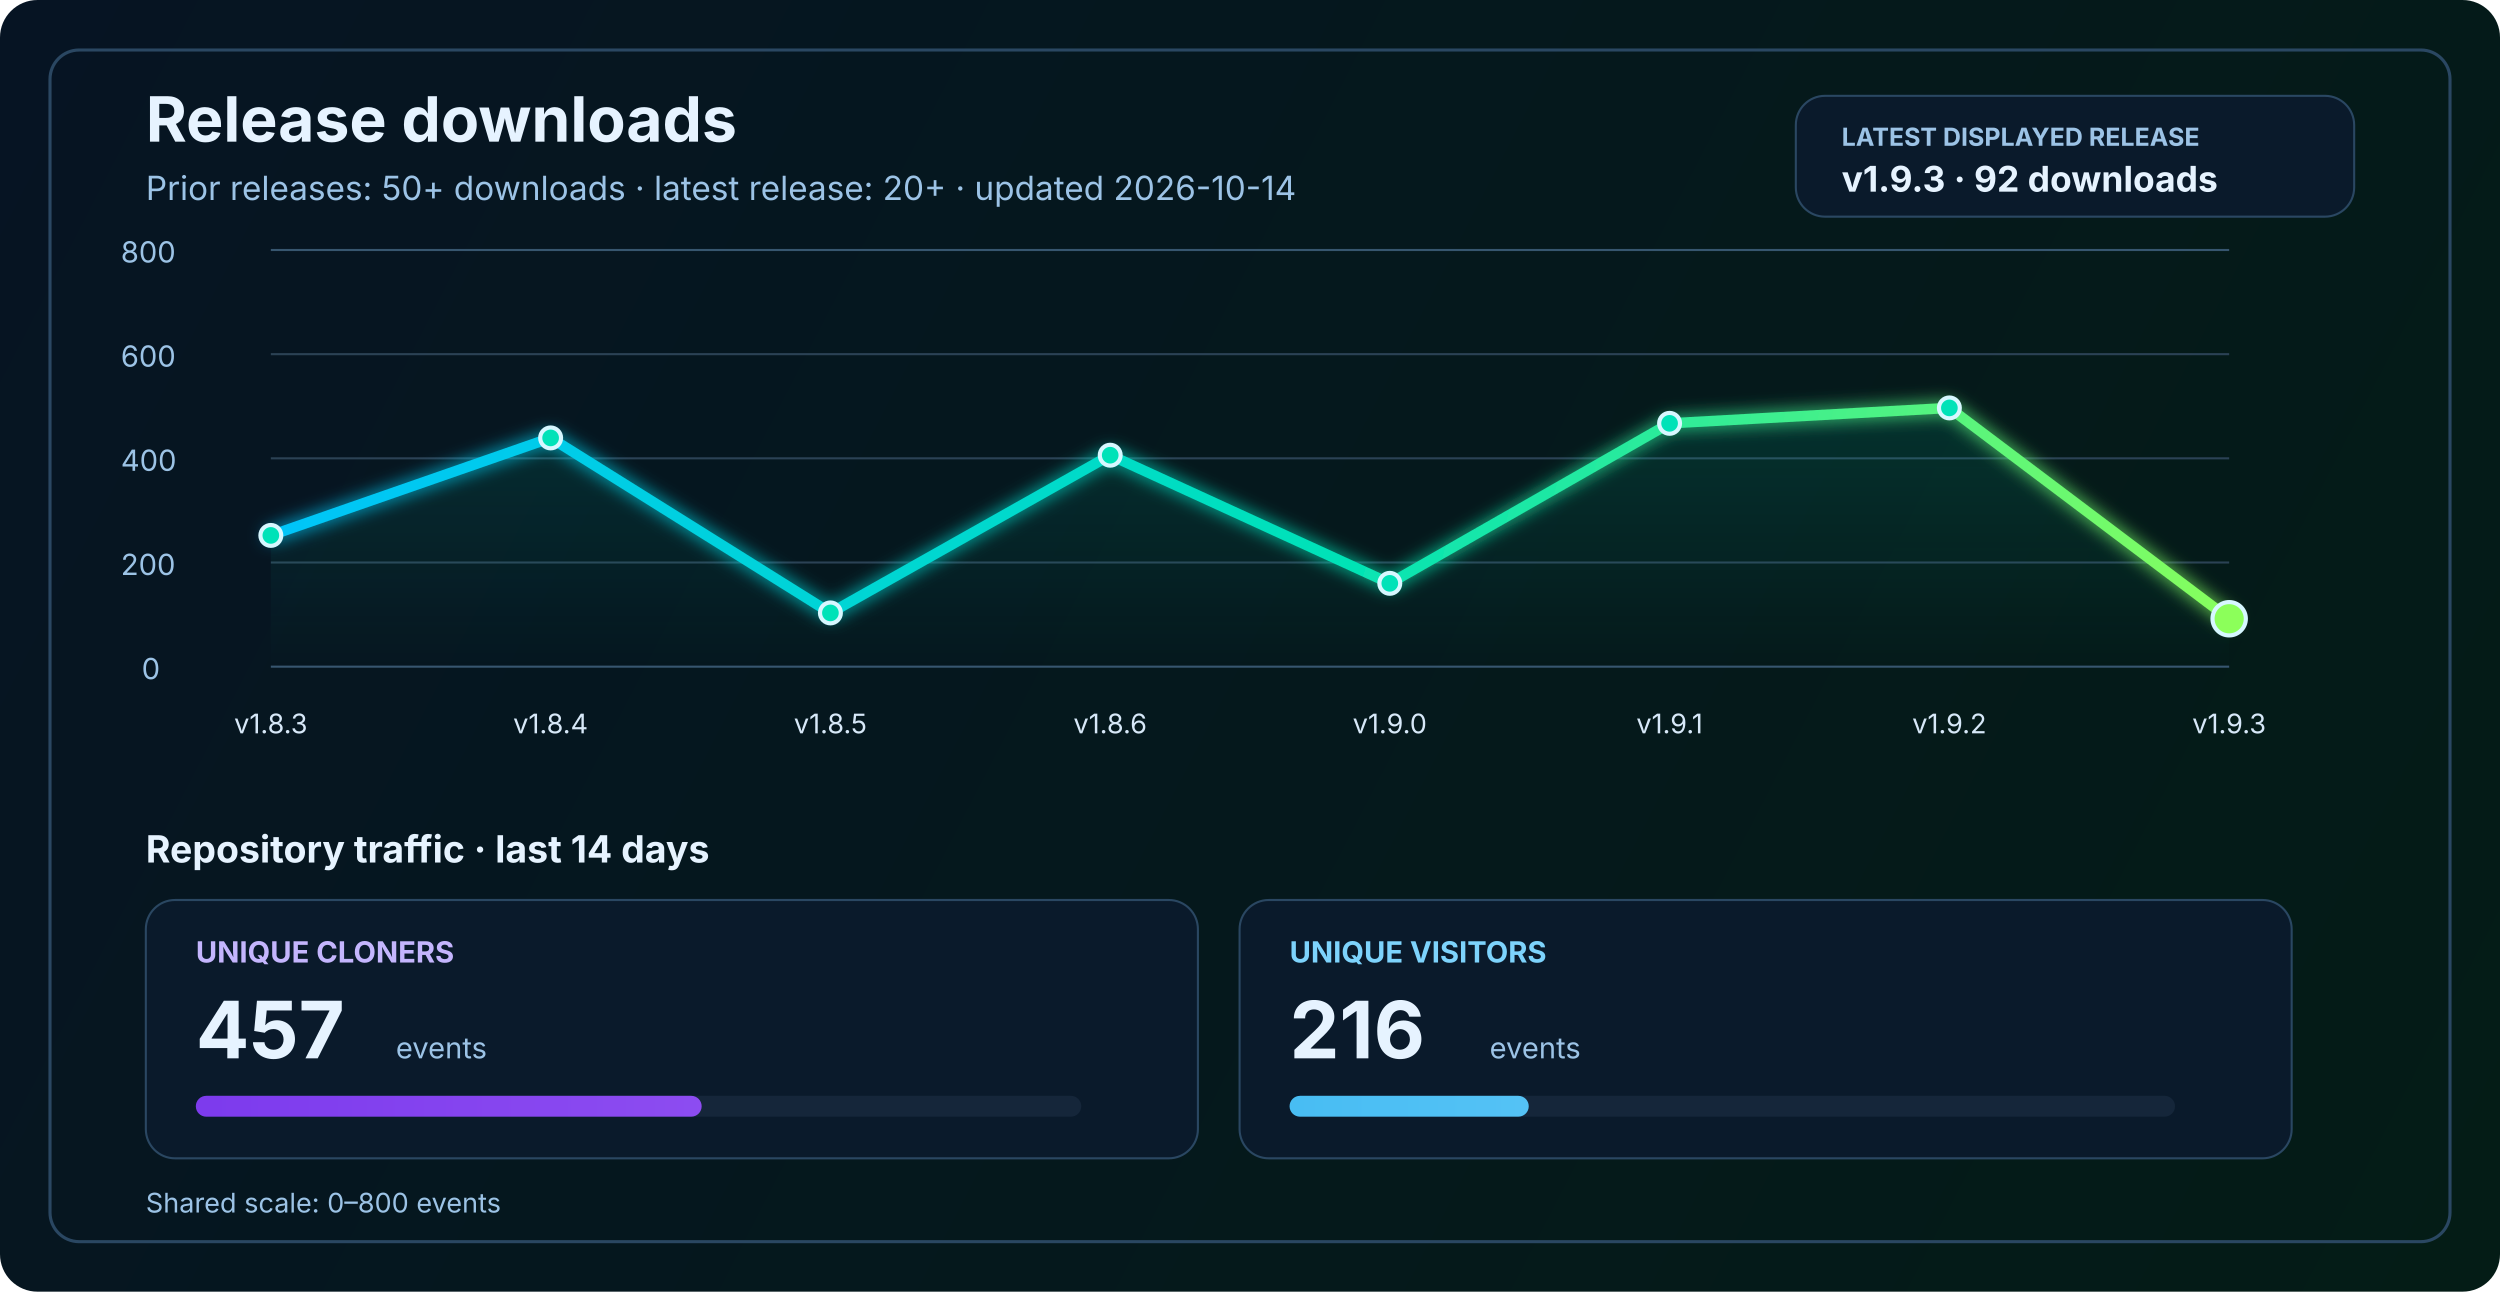
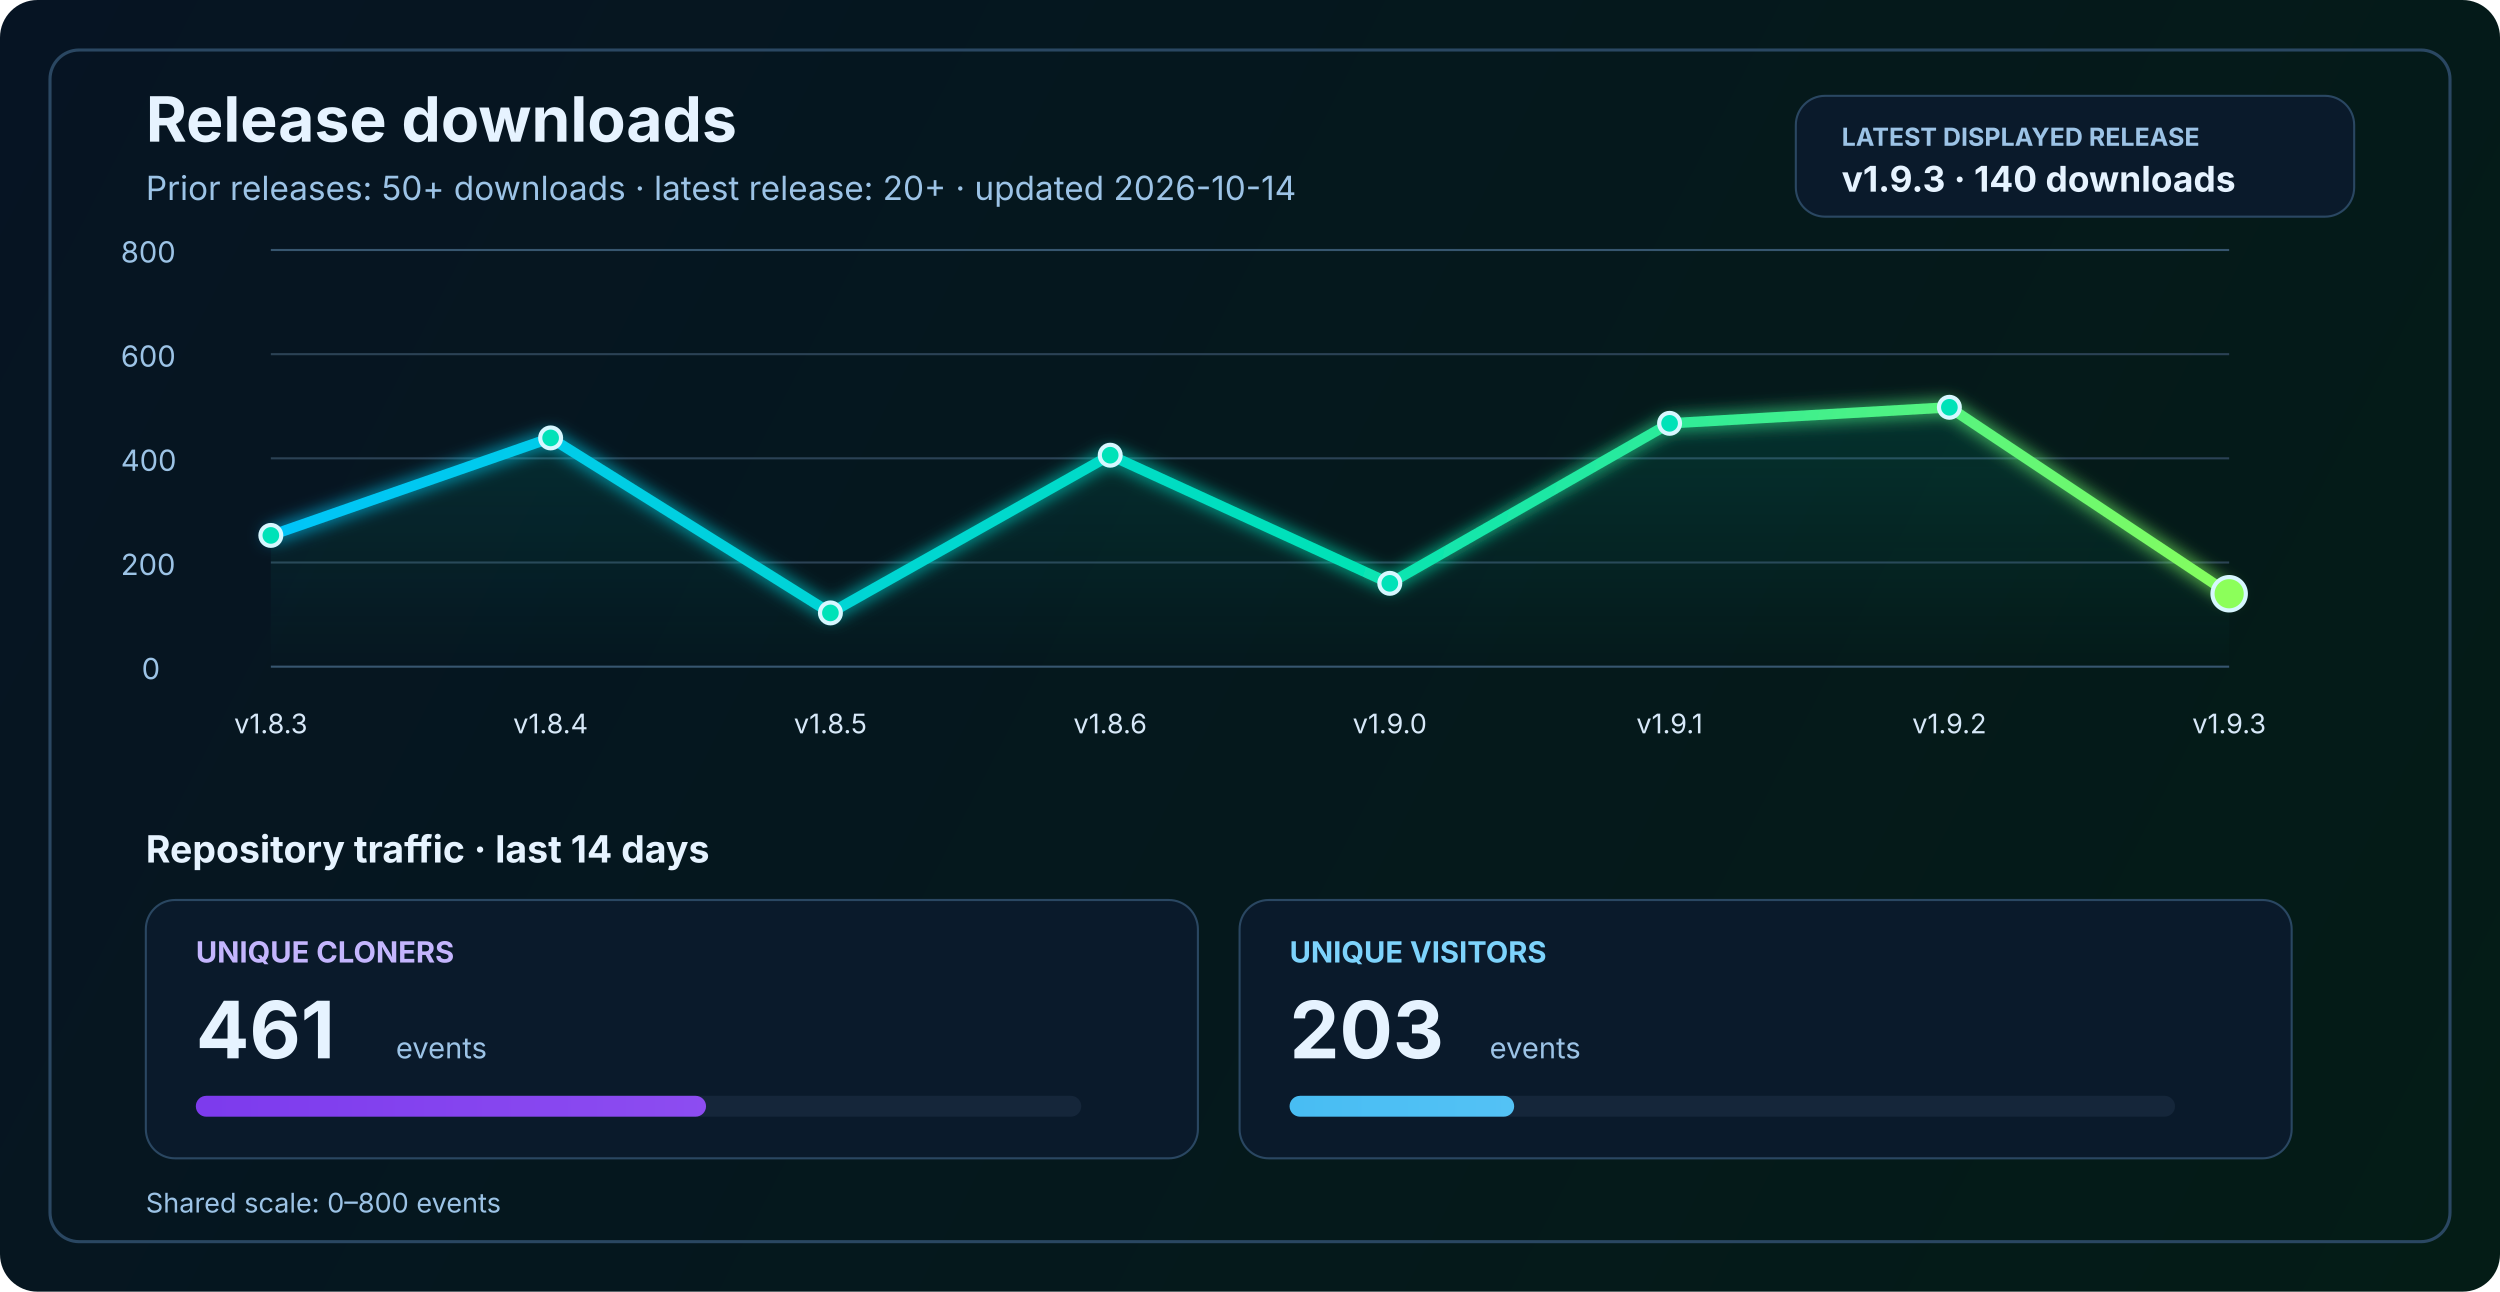
<svg xmlns="http://www.w3.org/2000/svg" width="1200" height="620" viewBox="0 0 1200 620" fill="none" role="img" aria-labelledby="title desc">
  <defs>
    <linearGradient id="bg" x1="0" y1="0" x2="1200" y2="620" gradientUnits="userSpaceOnUse">
      <stop stop-color="#061423" />
      <stop offset="1" stop-color="#041C16" />
    </linearGradient>
    <linearGradient id="line" x1="130" y1="86" x2="1070" y2="340" gradientUnits="userSpaceOnUse">
      <stop stop-color="#00C2FF" />
      <stop offset="0.55" stop-color="#00E2B8" />
      <stop offset="1" stop-color="#8CFF5A" />
    </linearGradient>
    <linearGradient id="area" x1="0" y1="120" x2="0" y2="320" gradientUnits="userSpaceOnUse">
      <stop stop-color="#00E2B8" stop-opacity="0.20" />
      <stop offset="1" stop-color="#00E2B8" stop-opacity="0" />
    </linearGradient>
    <linearGradient id="cloneFill" x1="86" y1="450" x2="1110" y2="450" gradientUnits="userSpaceOnUse">
      <stop stop-color="#7C3AED" />
      <stop offset="1" stop-color="#C084FC" />
    </linearGradient>
    <linearGradient id="viewFill" x1="86" y1="482" x2="1110" y2="482" gradientUnits="userSpaceOnUse">
      <stop stop-color="#0EA5E9" />
      <stop offset="1" stop-color="#7DD3FC" />
    </linearGradient>
    <filter id="glow" x="-50%" y="-50%" width="200%" height="200%">
      <feGaussianBlur stdDeviation="4" result="blur" />
      <feMerge>
        <feMergeNode in="blur" />
        <feMergeNode in="SourceGraphic" />
      </feMerge>
    </filter>
  </defs>
  <rect width="1200" height="620" rx="18" fill="url(#bg)" />
  <rect x="24" y="24" width="1152" height="572" rx="14" stroke="#2A4762" stroke-width="1.5" />
  <text x="70" y="68" fill="#E6F3FF" font-size="30" font-family="SF Pro Display, -apple-system, BlinkMacSystemFont, Segoe UI, sans-serif" font-weight="700">Release downloads</text>
  <text x="70" y="96" fill="#9CC3E6" font-size="16" font-family="SF Pro Text, -apple-system, BlinkMacSystemFont, Segoe UI, sans-serif">Prior releases: 50+ downloads · latest release: 20+ · updated 2026-10-14</text>
  <rect x="862" y="46" width="268" height="58" rx="14" fill="#0A1A2B" stroke="#2A4762" stroke-width="1" />
  <text x="884" y="70" fill="#9CC3E6" font-size="12" font-family="SF Pro Text, -apple-system, BlinkMacSystemFont, Segoe UI, sans-serif" font-weight="700">LATEST DISPLAYED RELEASE</text>
-   <text x="884" y="92" fill="#E6F3FF" font-size="17" font-family="SF Pro Text, -apple-system, BlinkMacSystemFont, Segoe UI, sans-serif" font-weight="700">v1.9.3 · 92 downloads</text>
+   <text x="884" y="92" fill="#E6F3FF" font-size="17" font-family="SF Pro Text, -apple-system, BlinkMacSystemFont, Segoe UI, sans-serif" font-weight="700">v1.9.3 · 140 downloads</text>
  <line x1="130" y1="320.0" x2="1070" y2="320.0" stroke="#37566F" stroke-width="1" />
  <line x1="130" y1="270.0" x2="1070" y2="270.0" stroke="#2B4255" stroke-width="1" />
  <line x1="130" y1="220.0" x2="1070" y2="220.0" stroke="#2B4255" stroke-width="1" />
  <line x1="130" y1="170.0" x2="1070" y2="170.0" stroke="#2B4255" stroke-width="1" />
  <line x1="130" y1="120.0" x2="1070" y2="120.0" stroke="#37566F" stroke-width="1" />
  <text x="68" y="326.0" fill="#9CC3E6" font-size="14" font-family="SF Pro Text, -apple-system, BlinkMacSystemFont, Segoe UI, sans-serif">0</text>
  <text x="58" y="276.0" fill="#9CC3E6" font-size="14" font-family="SF Pro Text, -apple-system, BlinkMacSystemFont, Segoe UI, sans-serif">200</text>
  <text x="58" y="226.0" fill="#9CC3E6" font-size="14" font-family="SF Pro Text, -apple-system, BlinkMacSystemFont, Segoe UI, sans-serif">400</text>
  <text x="58" y="176.0" fill="#9CC3E6" font-size="14" font-family="SF Pro Text, -apple-system, BlinkMacSystemFont, Segoe UI, sans-serif">600</text>
  <text x="58" y="126.0" fill="#9CC3E6" font-size="14" font-family="SF Pro Text, -apple-system, BlinkMacSystemFont, Segoe UI, sans-serif">800</text>
-   <path d="M 130.0 257.0 L 264.3 210.2 L 398.6 294.2 L 532.9 218.5 L 667.1 280.0 L 801.4 203.2 L 935.7 195.8 L 1070.0 297.0 L 1070 320 L 130 320 Z" fill="url(#area)" />
-   <polyline points="130.0,257.0 264.3,210.2 398.6,294.2 532.9,218.5 667.1,280.0 801.4,203.2 935.7,195.8 1070.0,297.0" fill="none" stroke="url(#line)" stroke-width="5" stroke-linecap="round" stroke-linejoin="round" filter="url(#glow)" />
+   <path d="M 130.0 257.0 L 264.3 210.2 L 398.6 294.2 L 532.9 218.5 L 667.1 280.0 L 801.4 203.2 L 935.7 195.5 L 1070.0 285.0 L 1070 320 L 130 320 Z" fill="url(#area)" />
+   <polyline points="130.0,257.0 264.3,210.2 398.6,294.2 532.9,218.5 667.1,280.0 801.4,203.2 935.7,195.5 1070.0,285.0" fill="none" stroke="url(#line)" stroke-width="5" stroke-linecap="round" stroke-linejoin="round" filter="url(#glow)" />
  <circle cx="130.0" cy="257.0" r="5" fill="#00E2B8" stroke="#D7F7FF" stroke-width="2" />
  <circle cx="264.3" cy="210.2" r="5" fill="#00E2B8" stroke="#D7F7FF" stroke-width="2" />
  <circle cx="398.6" cy="294.2" r="5" fill="#00E2B8" stroke="#D7F7FF" stroke-width="2" />
  <circle cx="532.9" cy="218.5" r="5" fill="#00E2B8" stroke="#D7F7FF" stroke-width="2" />
  <circle cx="667.1" cy="280.0" r="5" fill="#00E2B8" stroke="#D7F7FF" stroke-width="2" />
  <circle cx="801.4" cy="203.2" r="5" fill="#00E2B8" stroke="#D7F7FF" stroke-width="2" />
-   <circle cx="935.7" cy="195.8" r="5" fill="#00E2B8" stroke="#D7F7FF" stroke-width="2" />
-   <circle cx="1070.0" cy="297.0" r="8" fill="#8CFF5A" stroke="#D7F7FF" stroke-width="2" />
+   <circle cx="935.7" cy="195.5" r="5" fill="#00E2B8" stroke="#D7F7FF" stroke-width="2" />
+   <circle cx="1070.0" cy="285.0" r="8" fill="#8CFF5A" stroke="#D7F7FF" stroke-width="2" />
  <text x="130.0" y="352" text-anchor="middle" fill="#D7E8F8" font-size="13" font-family="SF Pro Text, -apple-system, BlinkMacSystemFont, Segoe UI, sans-serif">v1.8.3</text>
  <text x="264.3" y="352" text-anchor="middle" fill="#D7E8F8" font-size="13" font-family="SF Pro Text, -apple-system, BlinkMacSystemFont, Segoe UI, sans-serif">v1.8.4</text>
  <text x="398.6" y="352" text-anchor="middle" fill="#D7E8F8" font-size="13" font-family="SF Pro Text, -apple-system, BlinkMacSystemFont, Segoe UI, sans-serif">v1.8.5</text>
  <text x="532.9" y="352" text-anchor="middle" fill="#D7E8F8" font-size="13" font-family="SF Pro Text, -apple-system, BlinkMacSystemFont, Segoe UI, sans-serif">v1.8.6</text>
  <text x="667.1" y="352" text-anchor="middle" fill="#D7E8F8" font-size="13" font-family="SF Pro Text, -apple-system, BlinkMacSystemFont, Segoe UI, sans-serif">v1.9.0</text>
  <text x="801.4" y="352" text-anchor="middle" fill="#D7E8F8" font-size="13" font-family="SF Pro Text, -apple-system, BlinkMacSystemFont, Segoe UI, sans-serif">v1.9.1</text>
  <text x="935.7" y="352" text-anchor="middle" fill="#D7E8F8" font-size="13" font-family="SF Pro Text, -apple-system, BlinkMacSystemFont, Segoe UI, sans-serif">v1.9.2</text>
  <text x="1070.0" y="352" text-anchor="middle" fill="#D7E8F8" font-size="13" font-family="SF Pro Text, -apple-system, BlinkMacSystemFont, Segoe UI, sans-serif">v1.9.3</text>
  <text x="70" y="414" fill="#E6F3FF" font-size="18" font-family="SF Pro Text, -apple-system, BlinkMacSystemFont, Segoe UI, sans-serif" font-weight="700">Repository traffic · last 14 days</text>
  <rect x="70" y="432" width="505" height="124" rx="14" fill="#0A1A2B" stroke="#2A4762" stroke-width="1" />
  <text x="94" y="462" fill="#C4B5FD" font-size="14" font-family="SF Pro Text, -apple-system, BlinkMacSystemFont, Segoe UI, sans-serif" font-weight="700">UNIQUE CLONERS</text>
-   <text x="94" y="508" fill="#E6F3FF" font-size="38" font-family="SF Pro Display, -apple-system, BlinkMacSystemFont, Segoe UI, sans-serif" font-weight="700">457</text>
+   <text x="94" y="508" fill="#E6F3FF" font-size="38" font-family="SF Pro Display, -apple-system, BlinkMacSystemFont, Segoe UI, sans-serif" font-weight="700">461</text>
  <text x="190" y="508" fill="#9CC3E6" font-size="14" font-family="SF Pro Text, -apple-system, BlinkMacSystemFont, Segoe UI, sans-serif">events</text>
  <rect x="94" y="526" width="425" height="10" rx="5" fill="#15263A" />
-   <rect x="94" y="526" width="242.8" height="10" rx="5" fill="url(#cloneFill)" />
+   <rect x="94" y="526" width="244.9" height="10" rx="5" fill="url(#cloneFill)" />
  <rect x="595" y="432" width="505" height="124" rx="14" fill="#0A1A2B" stroke="#2A4762" stroke-width="1" />
  <text x="619" y="462" fill="#7DD3FC" font-size="14" font-family="SF Pro Text, -apple-system, BlinkMacSystemFont, Segoe UI, sans-serif" font-weight="700">UNIQUE VISITORS</text>
-   <text x="619" y="508" fill="#E6F3FF" font-size="38" font-family="SF Pro Display, -apple-system, BlinkMacSystemFont, Segoe UI, sans-serif" font-weight="700">216</text>
+   <text x="619" y="508" fill="#E6F3FF" font-size="38" font-family="SF Pro Display, -apple-system, BlinkMacSystemFont, Segoe UI, sans-serif" font-weight="700">203</text>
  <text x="715" y="508" fill="#9CC3E6" font-size="14" font-family="SF Pro Text, -apple-system, BlinkMacSystemFont, Segoe UI, sans-serif">events</text>
  <rect x="619" y="526" width="425" height="10" rx="5" fill="#15263A" />
-   <rect x="619" y="526" width="114.8" height="10" rx="5" fill="url(#viewFill)" />
+   <rect x="619" y="526" width="107.8" height="10" rx="5" fill="url(#viewFill)" />
  <text x="70" y="582" fill="#9CC3E6" font-size="13" font-family="SF Pro Text, -apple-system, BlinkMacSystemFont, Segoe UI, sans-serif">Shared scale: 0–800 events</text>
</svg>
